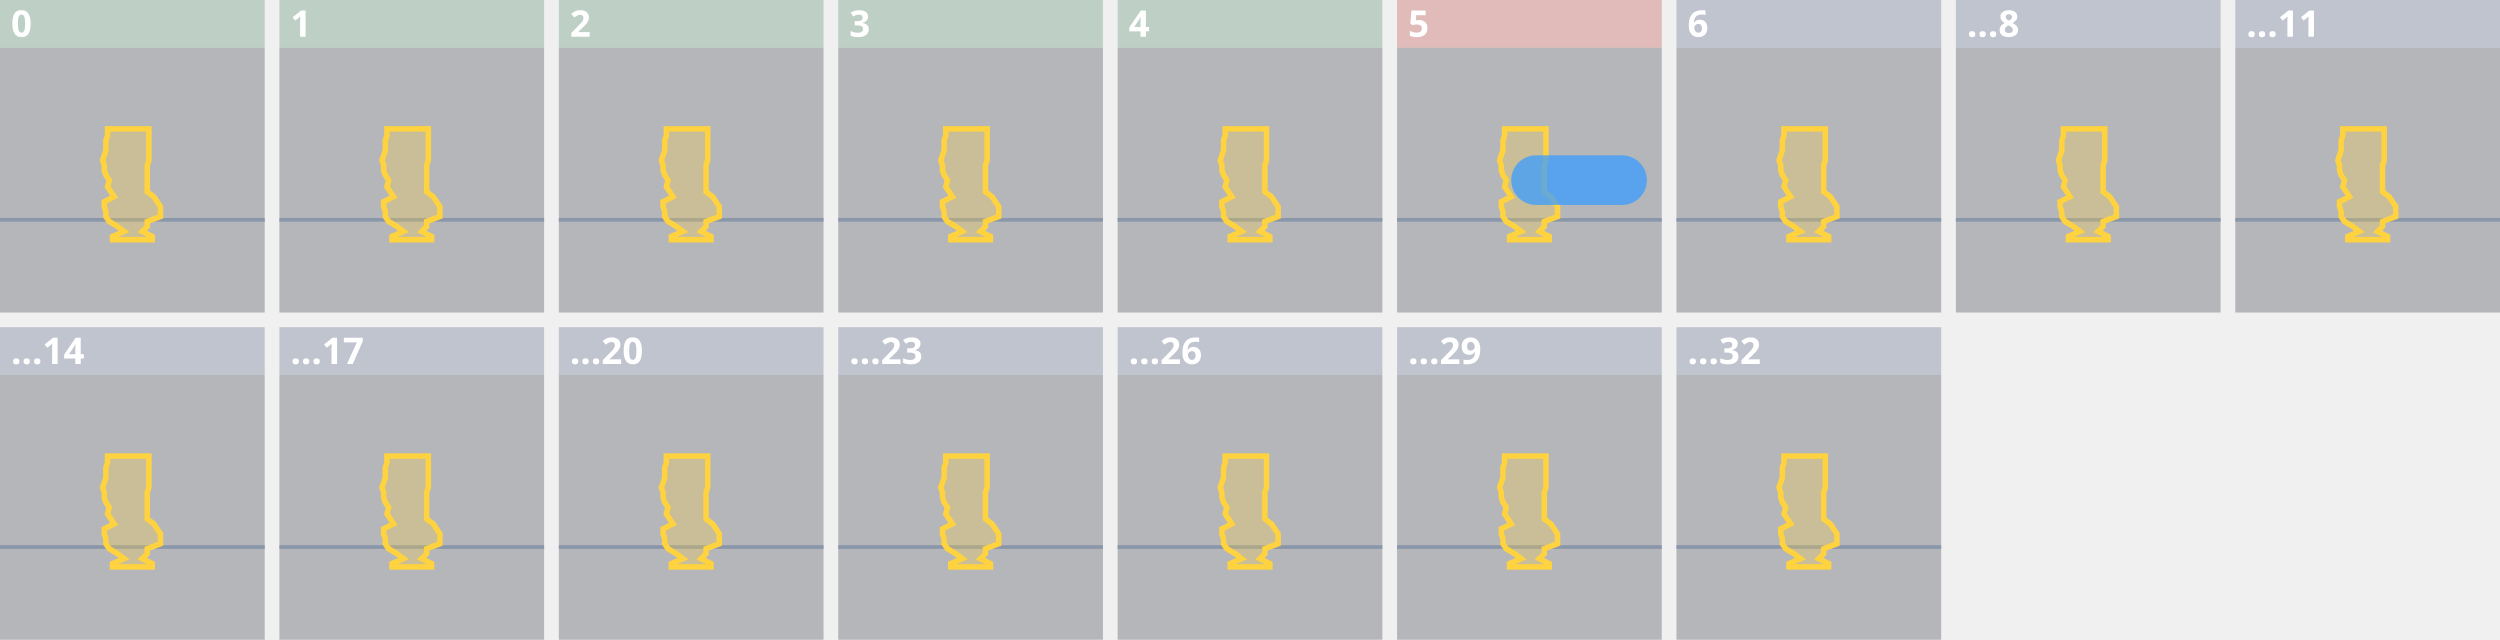
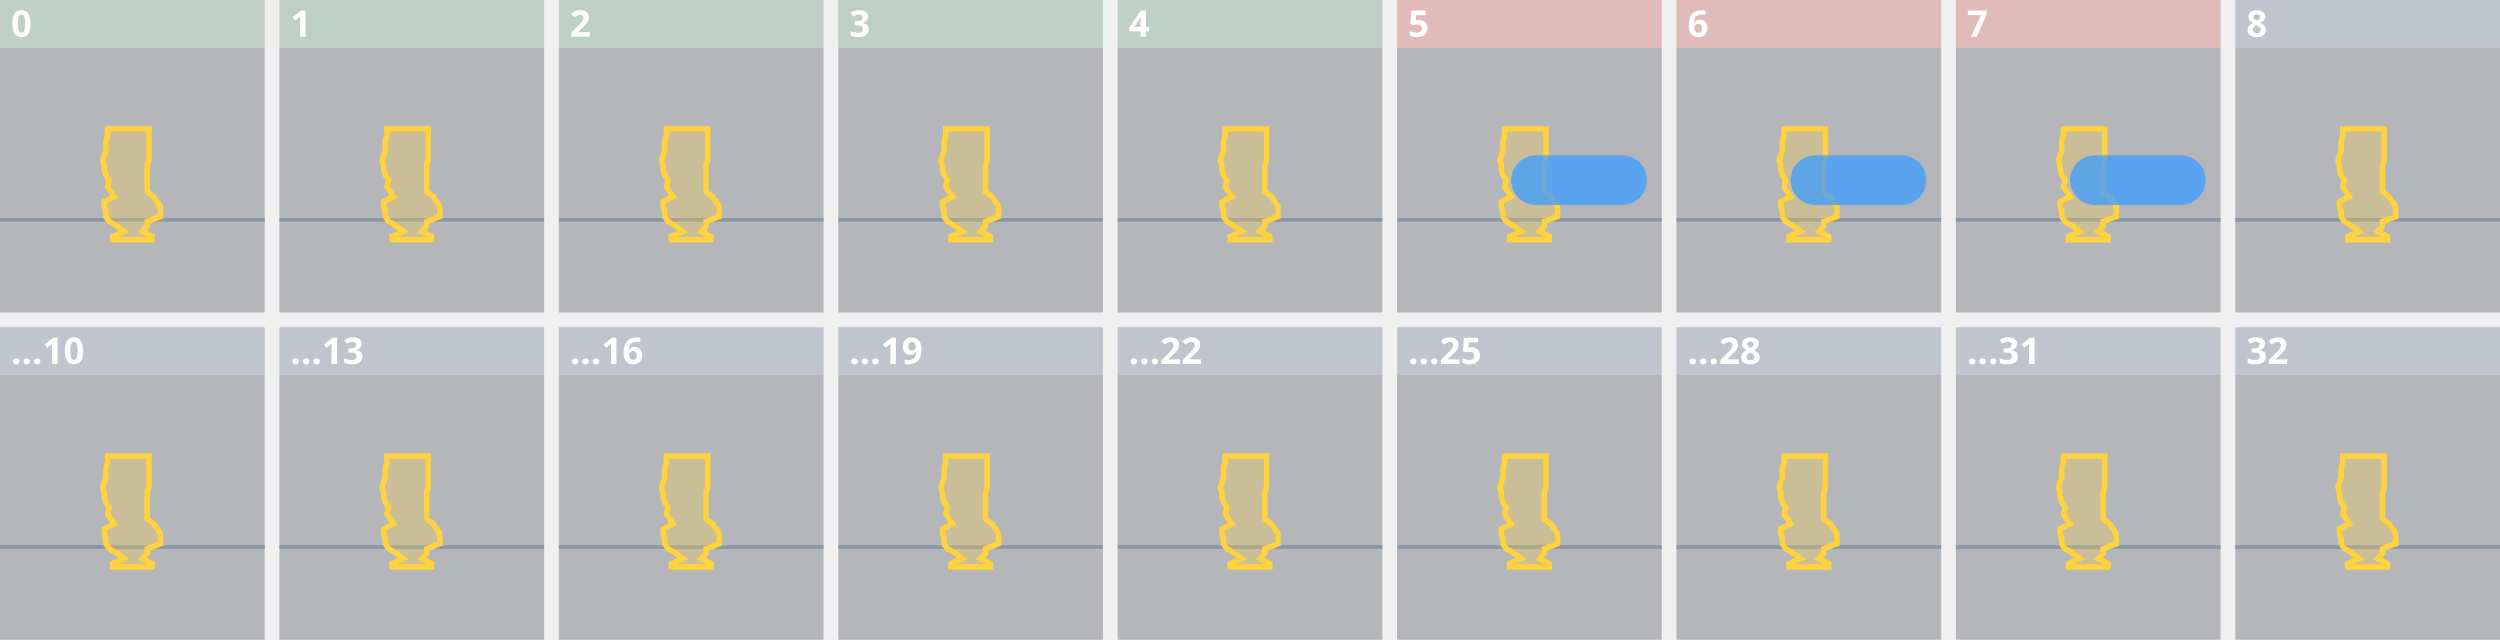
<svg xmlns="http://www.w3.org/2000/svg" viewBox="0 0 680 174" width="680" height="174">
  <style>text{font:bold 10px sans-serif;fill:#ffffff}.k{fill:#1b2230}.g{stroke:#8a96aa;stroke-width:2.22}use{stroke-width:3.33;fill-opacity:.28}.u{stroke:#ffd23f;fill:#ffd23f}.v{stroke:#4ade80;fill:#4ade80;fill-opacity:.6}.a{stroke:#e879f9;fill:#e879f9}.o{stroke:#22d3ee;fill:#22d3ee;fill-opacity:.5}.H{color:#ff4d3d;fill:#ff4d3d;opacity:.7}.G{color:#3b9cff;fill:#3b9cff;opacity:.75}.S{color:#ffa630;fill:#ffa630;opacity:.75}.T{color:#ffa630;fill:none;stroke:#ffa630;stroke-width:4.44;stroke-dasharray:8.9}.P{color:#c49bff;fill:none;stroke:#c49bff;stroke-width:2.22;stroke-dasharray:6.7}</style>
  <defs>
    <path id="b0" d="M10 -31L-15 -31L-15 -30L-15 -27L-16 -24L-16 -21L-16 -18L-17 -15L-18 -12L-17 -9L-17 -6L-16 -3L-14 0L-15 4L-13 7L-11 10L-17 13L-17 16L-16 19L-16 22L-14 25L-9 28L-5 31L-12 34L-12 36L12 36L12 34L6 31L9 28L9 25L17 22L17 19L17 16L15 13L13 10L9 7L9 4L9 0L9 -3L9 -6L9 -9L10 -12L10 -15L10 -18L10 -21L10 -24L10 -27L10 -30Z" />
    <rect id="K" x="-80" y="-80" width="160" height="160" class="k" />
    <rect id="Ls" width="72" height="13" fill="#3f7d5a" />
    <rect id="La" width="72" height="13" fill="#b8332b" />
    <rect id="Le" width="72" height="13" fill="#46557a" />
  </defs>
  <use href="#Ls" x="0" y="0" />
  <text x="3" y="10">0</text>
  <svg x="0" y="13" width="72" height="72" viewBox="-80 -80 160 160">
    <use href="#K" />
    <line x1="-80" y1="24" x2="80" y2="24" class="g" />
    <use href="#b0" class="u" />
  </svg>
  <use href="#Ls" x="76" y="0" />
  <text x="79" y="10">1</text>
  <svg x="76" y="13" width="72" height="72" viewBox="-80 -80 160 160">
    <use href="#K" />
    <line x1="-80" y1="24" x2="80" y2="24" class="g" />
    <use href="#b0" class="u" />
  </svg>
  <use href="#Ls" x="152" y="0" />
  <text x="155" y="10">2</text>
  <svg x="152" y="13" width="72" height="72" viewBox="-80 -80 160 160">
    <use href="#K" />
    <line x1="-80" y1="24" x2="80" y2="24" class="g" />
    <use href="#b0" class="u" />
  </svg>
  <use href="#Ls" x="228" y="0" />
  <text x="231" y="10">3</text>
  <svg x="228" y="13" width="72" height="72" viewBox="-80 -80 160 160">
    <use href="#K" />
    <line x1="-80" y1="24" x2="80" y2="24" class="g" />
    <use href="#b0" class="u" />
  </svg>
  <use href="#Ls" x="304" y="0" />
  <text x="307" y="10">4</text>
  <svg x="304" y="13" width="72" height="72" viewBox="-80 -80 160 160">
    <use href="#K" />
    <line x1="-80" y1="24" x2="80" y2="24" class="g" />
    <use href="#b0" class="u" />
  </svg>
  <use href="#La" x="380" y="0" />
  <text x="383" y="10">5</text>
  <svg x="380" y="13" width="72" height="72" viewBox="-80 -80 160 160">
    <use href="#K" />
    <line x1="-80" y1="24" x2="80" y2="24" class="g" />
    <use href="#b0" class="u" />
    <g class="G">
      <line x1="4" y1="0" x2="56" y2="0" stroke="currentColor" stroke-width="30" stroke-linecap="round" />
    </g>
  </svg>
-   <use href="#Le" x="456" y="0" />
+   <use href="#La" x="456" y="0" />
  <text x="459" y="10">6</text>
  <svg x="456" y="13" width="72" height="72" viewBox="-80 -80 160 160">
    <use href="#K" />
    <line x1="-80" y1="24" x2="80" y2="24" class="g" />
    <use href="#b0" class="u" />
+     <g class="G">
+       <line x1="4" y1="0" x2="56" y2="0" stroke="currentColor" stroke-width="30" stroke-linecap="round" />
+     </g>
  </svg>
-   <use href="#Le" x="532" y="0" />
-   <text x="535" y="10">…8</text>
+   <use href="#La" x="532" y="0" />
+   <text x="535" y="10">7</text>
  <svg x="532" y="13" width="72" height="72" viewBox="-80 -80 160 160">
    <use href="#K" />
    <line x1="-80" y1="24" x2="80" y2="24" class="g" />
    <use href="#b0" class="u" />
+     <g class="G">
+       <line x1="4" y1="0" x2="56" y2="0" stroke="currentColor" stroke-width="30" stroke-linecap="round" />
+     </g>
  </svg>
  <use href="#Le" x="608" y="0" />
-   <text x="611" y="10">…11</text>
+   <text x="611" y="10">8</text>
  <svg x="608" y="13" width="72" height="72" viewBox="-80 -80 160 160">
    <use href="#K" />
    <line x1="-80" y1="24" x2="80" y2="24" class="g" />
    <use href="#b0" class="u" />
  </svg>
  <use href="#Le" x="0" y="89" />
-   <text x="3" y="99">…14</text>
+   <text x="3" y="99">…10</text>
  <svg x="0" y="102" width="72" height="72" viewBox="-80 -80 160 160">
    <use href="#K" />
    <line x1="-80" y1="24" x2="80" y2="24" class="g" />
    <use href="#b0" class="u" />
  </svg>
  <use href="#Le" x="76" y="89" />
-   <text x="79" y="99">…17</text>
+   <text x="79" y="99">…13</text>
  <svg x="76" y="102" width="72" height="72" viewBox="-80 -80 160 160">
    <use href="#K" />
    <line x1="-80" y1="24" x2="80" y2="24" class="g" />
    <use href="#b0" class="u" />
  </svg>
  <use href="#Le" x="152" y="89" />
-   <text x="155" y="99">…20</text>
+   <text x="155" y="99">…16</text>
  <svg x="152" y="102" width="72" height="72" viewBox="-80 -80 160 160">
    <use href="#K" />
    <line x1="-80" y1="24" x2="80" y2="24" class="g" />
    <use href="#b0" class="u" />
  </svg>
  <use href="#Le" x="228" y="89" />
-   <text x="231" y="99">…23</text>
+   <text x="231" y="99">…19</text>
  <svg x="228" y="102" width="72" height="72" viewBox="-80 -80 160 160">
    <use href="#K" />
    <line x1="-80" y1="24" x2="80" y2="24" class="g" />
    <use href="#b0" class="u" />
  </svg>
  <use href="#Le" x="304" y="89" />
-   <text x="307" y="99">…26</text>
+   <text x="307" y="99">…22</text>
  <svg x="304" y="102" width="72" height="72" viewBox="-80 -80 160 160">
    <use href="#K" />
    <line x1="-80" y1="24" x2="80" y2="24" class="g" />
    <use href="#b0" class="u" />
  </svg>
  <use href="#Le" x="380" y="89" />
-   <text x="383" y="99">…29</text>
+   <text x="383" y="99">…25</text>
  <svg x="380" y="102" width="72" height="72" viewBox="-80 -80 160 160">
    <use href="#K" />
    <line x1="-80" y1="24" x2="80" y2="24" class="g" />
    <use href="#b0" class="u" />
  </svg>
  <use href="#Le" x="456" y="89" />
-   <text x="459" y="99">…32</text>
+   <text x="459" y="99">…28</text>
  <svg x="456" y="102" width="72" height="72" viewBox="-80 -80 160 160">
    <use href="#K" />
    <line x1="-80" y1="24" x2="80" y2="24" class="g" />
    <use href="#b0" class="u" />
  </svg>
+   <use href="#Le" x="532" y="89" />
+   <text x="535" y="99">…31</text>
+   <svg x="532" y="102" width="72" height="72" viewBox="-80 -80 160 160">
+     <use href="#K" />
+     <line x1="-80" y1="24" x2="80" y2="24" class="g" />
+     <use href="#b0" class="u" />
+   </svg>
+   <use href="#Le" x="608" y="89" />
+   <text x="611" y="99">32</text>
+   <svg x="608" y="102" width="72" height="72" viewBox="-80 -80 160 160">
+     <use href="#K" />
+     <line x1="-80" y1="24" x2="80" y2="24" class="g" />
+     <use href="#b0" class="u" />
+   </svg>
</svg>
